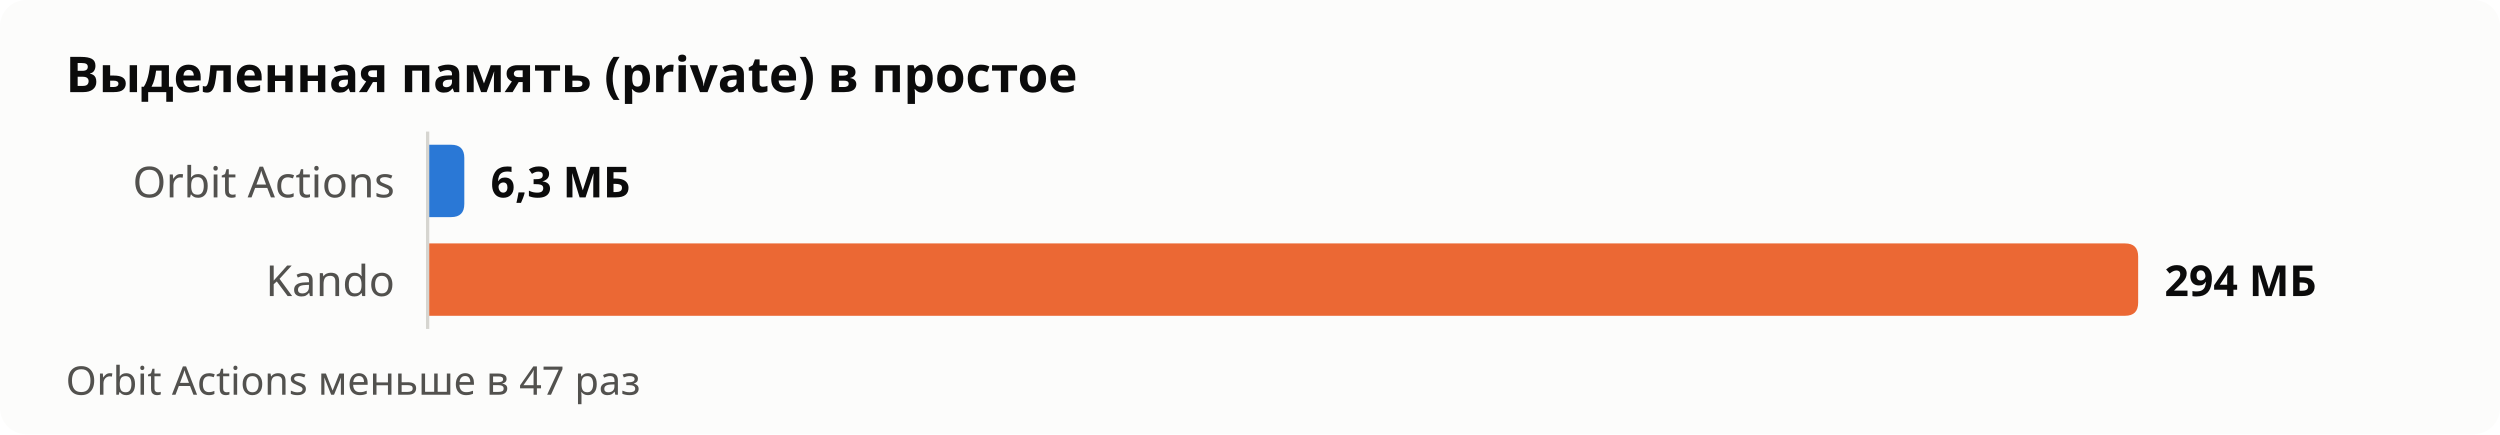
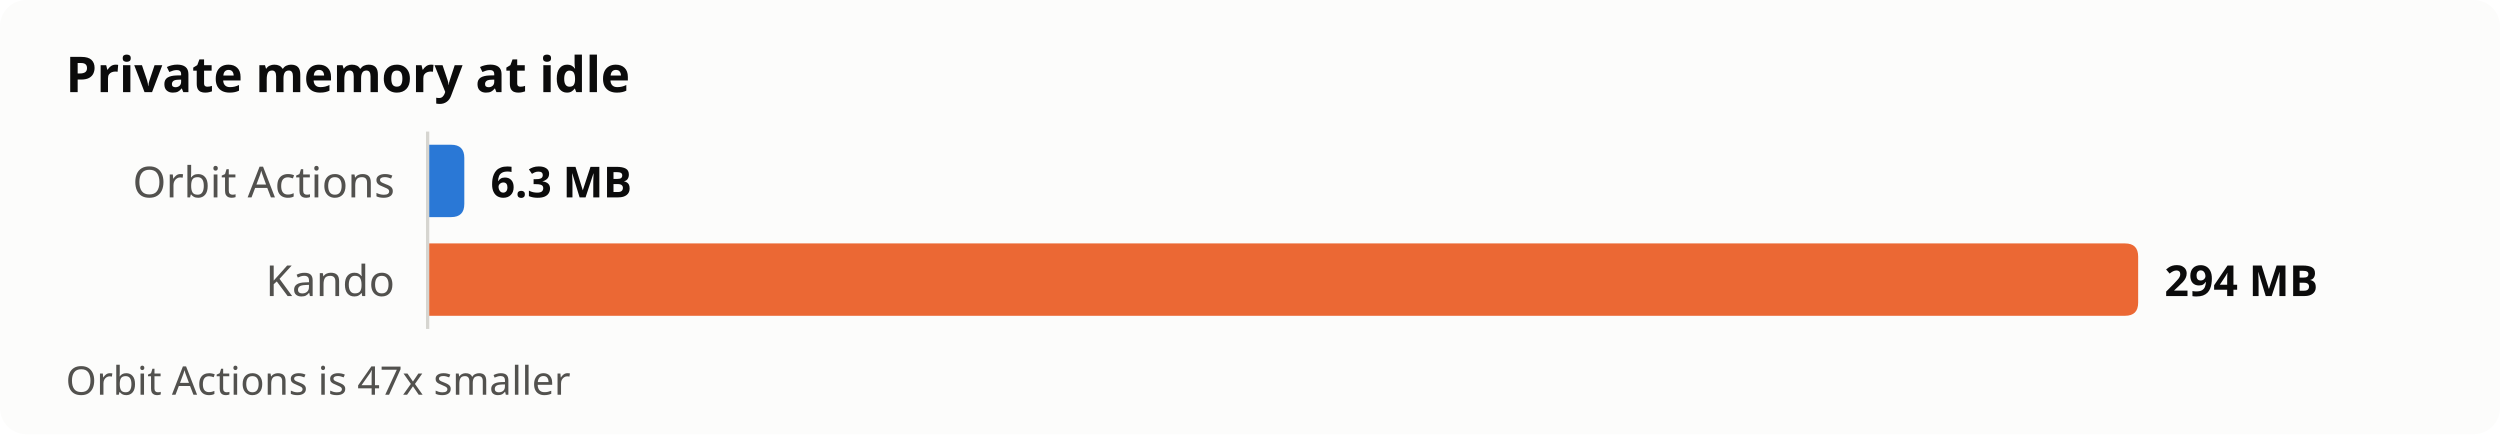
- <svg xmlns="http://www.w3.org/2000/svg" viewBox="0 0 760 132" width="760" height="132" role="img" aria-label="Выделенная память (private) в простое: Orbit Actions 6,3 МБ, Kando 3.0.1 294 МБ">
+ <svg xmlns="http://www.w3.org/2000/svg" viewBox="0 0 760 132" width="760" height="132" role="img" aria-label="Private memory at idle: Orbit Actions 6.3 MB, Kando 3.0.1 294 MB">
  <style>
  .surface { fill: #fcfcfb; }
  .title { fill: #0b0b0b; font: 600 15px 'Segoe UI', system-ui, sans-serif; }
  .label { fill: #52514e; font: 13px 'Segoe UI', system-ui, sans-serif; }
  .value { fill: #0b0b0b; font: 600 13px 'Segoe UI', system-ui, sans-serif; }
  .note { fill: #52514e; font: 12px 'Segoe UI', system-ui, sans-serif; }
  .base { stroke: #d6d5d0; }
  .orbit { fill: #2a78d6; }
  .kando { fill: #eb6834; }
  @media (prefers-color-scheme: dark) {
    .surface { fill: #1a1a19; }
    .title, .value { fill: #f0efec; }
    .label, .note { fill: #c3c2b7; }
    .base { stroke: #3a3a37; }
    .orbit { fill: #3987e5; }
    .kando { fill: #d95926; }
  }
</style>
  <rect class="surface" width="760" height="132" rx="8" />
-   <text class="title" x="20" y="28">Выделенная память (private) в простое</text>
+   <text class="title" x="20" y="28">Private memory at idle</text>
  <text class="label" x="120" y="60" text-anchor="end">Orbit Actions</text>
  <path class="orbit" d="M130,44 H137.15 Q141.15,44 141.15,48 V62 Q141.15,66 137.15,66 H130 Z" />
-   <text class="value" x="149.15" y="60">6,3 МБ</text>
+   <text class="value" x="149.15" y="60">6.3 MB</text>
  <text class="label" x="120" y="90" text-anchor="end">Kando</text>
  <path class="kando" d="M130,74 H646 Q650,74 650,78 V92 Q650,96 646,96 H130 Z" />
-   <text class="value" x="658" y="90">294 МБ</text>
+   <text class="value" x="658" y="90">294 MB</text>
  <line class="base" x1="130" y1="40" x2="130" y2="100" />
-   <text class="note" x="20" y="120">Orbit Actions меньше в 47 раз</text>
+   <text class="note" x="20" y="120">Orbit Actions is 47x smaller</text>
</svg>
